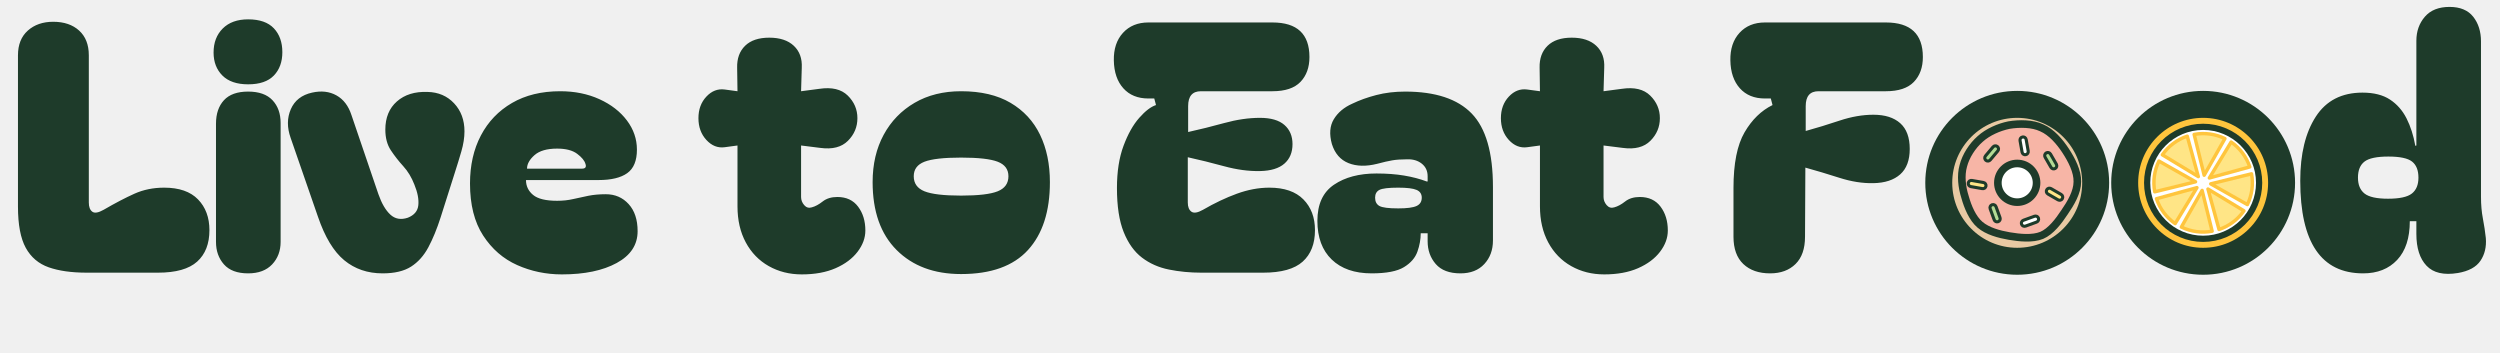
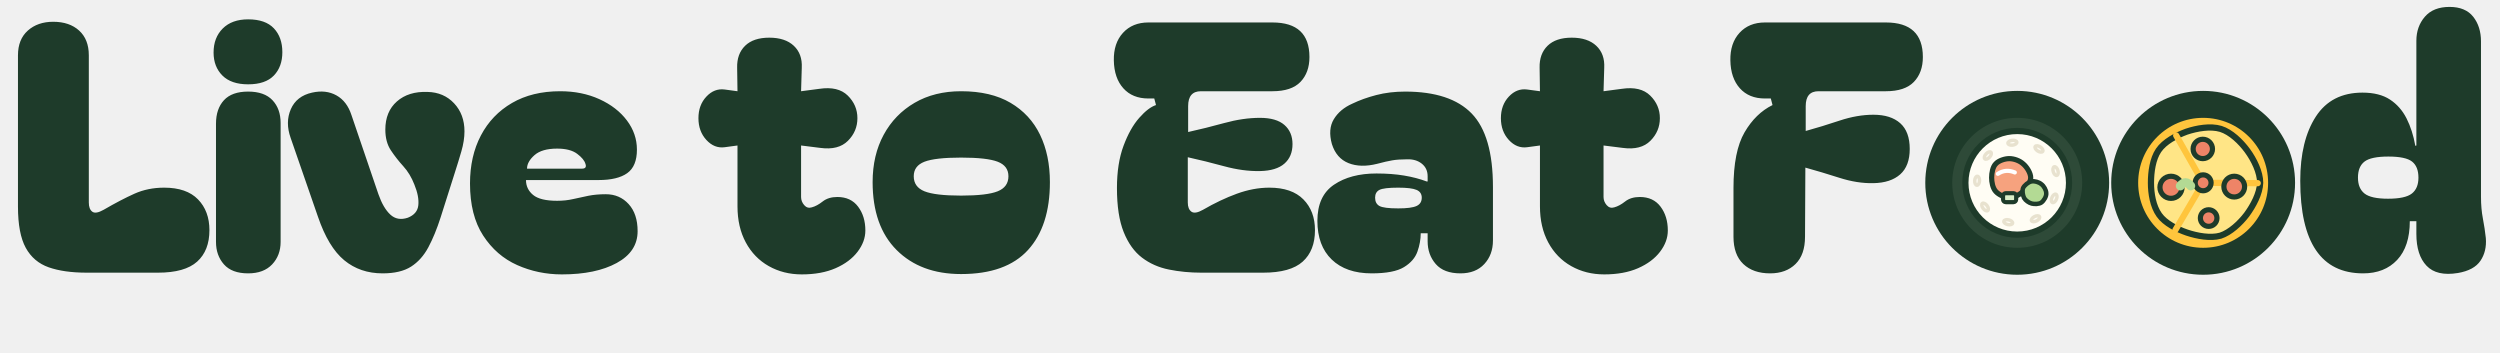
- <svg xmlns="http://www.w3.org/2000/svg" viewBox="-2.0 -2.0 723.4 102.0" role="img" aria-label="Live to Eat Food, the o’s in Food drawn as a donut and a lemon slice">
-   <circle cx="581.7" cy="50.9" r="22.7" fill="#E8C9A3" stroke="#1E3B2A" stroke-width="0.0" />
-   <path d="M599.1 50.6 C599.1 53.6 597.2 56.8 595.4 59.4 C593.7 62.0 591.4 65.0 588.8 66.1 C586.1 67.2 582.4 66.8 579.4 66.3 C576.5 65.8 573.1 64.9 570.9 63.0 C568.8 61.2 567.4 57.9 566.6 55.0 C565.7 52.2 565.3 48.8 566.1 46.0 C566.8 43.2 568.7 40.2 571.0 38.2 C573.2 36.2 576.4 34.8 579.3 34.2 C582.3 33.7 586.1 33.7 588.8 35.0 C591.6 36.2 594.0 39.0 595.7 41.6 C597.4 44.2 599.2 47.6 599.1 50.6Z" fill="#F7B5A6" stroke="#1E3B2A" stroke-width="2.2" stroke-linejoin="round" />
-   <circle cx="581.7" cy="50.9" r="5.6" fill="#FFFFFF" stroke="#1E3B2A" stroke-width="2.2" />
-   <rect x="589.9" y="53.3" width="5.2" height="1.8" rx="0.9" fill="#FFE586" stroke="#1E3B2A" stroke-width="0.9" transform="rotate(30 592.5 54.2)" />
-   <rect x="582.8" y="61.1" width="5.2" height="1.8" rx="0.9" fill="#FFFFFF" stroke="#1E3B2A" stroke-width="0.9" transform="rotate(-20 585.4 62.0)" />
-   <rect x="572.7" y="58.8" width="5.2" height="1.8" rx="0.9" fill="#B3DA94" stroke="#1E3B2A" stroke-width="0.9" transform="rotate(70 575.3 59.7)" />
-   <rect x="567.5" y="50.5" width="5.2" height="1.8" rx="0.9" fill="#FFE586" stroke="#1E3B2A" stroke-width="0.9" transform="rotate(10 570.1 51.4)" />
-   <rect x="571.7" y="41.5" width="5.2" height="1.8" rx="0.9" fill="#B3DA94" stroke="#1E3B2A" stroke-width="0.9" transform="rotate(-50 574.3 42.4)" />
-   <rect x="581.1" y="39.3" width="5.2" height="1.8" rx="0.9" fill="#FFFFFF" stroke="#1E3B2A" stroke-width="0.9" transform="rotate(80 583.7 40.2)" />
-   <rect x="588.8" y="43.6" width="5.2" height="1.8" rx="0.9" fill="#B3DA94" stroke="#1E3B2A" stroke-width="0.9" transform="rotate(60 591.4 44.5)" />
+ <svg xmlns="http://www.w3.org/2000/svg" viewBox="-2.0 -2.0 723.4 102.0" role="img" aria-label="Live to Eat Food, the o’s in Food drawn as a sushi roll and a pizza">
+   <circle cx="581.7" cy="50.9" r="22.7" fill="#2E4A38" stroke="#1E3B2A" stroke-width="0.0" />
+   <circle cx="581.7" cy="50.9" r="15.0" fill="#FFFDF4" stroke="#1E3B2A" stroke-width="1.8" />
+   <ellipse cx="592.4" cy="55.4" rx="1.3" ry="0.7" fill="none" stroke="#E8E2CF" stroke-width="1.0" transform="rotate(113 592.4 55.4)" />
+   <ellipse cx="587.0" cy="61.3" rx="1.3" ry="0.7" fill="none" stroke="#E8E2CF" stroke-width="1.0" transform="rotate(153 587.0 61.3)" />
+   <ellipse cx="579.1" cy="62.3" rx="1.3" ry="0.7" fill="none" stroke="#E8E2CF" stroke-width="1.0" transform="rotate(193 579.1 62.3)" />
+   <ellipse cx="572.4" cy="57.9" rx="1.3" ry="0.7" fill="none" stroke="#E8E2CF" stroke-width="1.0" transform="rotate(233 572.4 57.9)" />
+   <ellipse cx="570.1" cy="50.3" rx="1.3" ry="0.7" fill="none" stroke="#E8E2CF" stroke-width="1.0" transform="rotate(273 570.1 50.3)" />
+   <ellipse cx="573.2" cy="43.0" rx="1.3" ry="0.7" fill="none" stroke="#E8E2CF" stroke-width="1.0" transform="rotate(313 573.2 43.0)" />
+   <ellipse cx="580.3" cy="39.3" rx="1.3" ry="0.7" fill="none" stroke="#E8E2CF" stroke-width="1.0" transform="rotate(353 580.3 39.3)" />
+   <ellipse cx="588.0" cy="41.1" rx="1.3" ry="0.7" fill="none" stroke="#E8E2CF" stroke-width="1.0" transform="rotate(393 588.0 41.1)" />
+   <ellipse cx="592.8" cy="47.5" rx="1.3" ry="0.7" fill="none" stroke="#E8E2CF" stroke-width="1.0" transform="rotate(433 592.8 47.5)" />
+   <path d="M585.6 49.4 C585.6 50.7 584.5 52.4 583.4 53.4 C582.4 54.3 580.8 55.2 579.4 55.2 C578.1 55.2 576.3 54.3 575.5 53.4 C574.6 52.4 574.3 50.7 574.3 49.4 C574.3 48.1 574.6 46.3 575.5 45.4 C576.3 44.5 578.1 43.9 579.4 43.9 C580.8 43.9 582.4 44.5 583.4 45.4 C584.5 46.3 585.6 48.1 585.6 49.4Z" fill="#F6A27E" stroke="#1E3B2A" stroke-width="1.5" stroke-linejoin="round" />
+   <path d="M576.1 48.3 q2.3 -1.5 4.9 -0.4" fill="none" stroke="#FFFFFF" stroke-width="1.2" stroke-linecap="round" />
+   <path d="M590.1 53.9 C590.2 54.8 589.4 56.1 588.7 56.6 C588.0 57.1 586.7 57.1 585.9 56.9 C585.1 56.7 584.1 56.0 583.7 55.3 C583.3 54.5 583.1 53.2 583.4 52.4 C583.8 51.6 584.9 50.7 585.8 50.5 C586.7 50.3 588.0 50.7 588.7 51.3 C589.4 51.8 590.1 53.0 590.1 53.9Z" fill="#B3DA94" stroke="#1E3B2A" stroke-width="1.3" stroke-linejoin="round" />
+   <rect x="577.6" y="53.9" width="3.8" height="2.6" rx="0.8" fill="#DCEFC8" stroke="#1E3B2A" stroke-width="1.2" />
  <circle cx="581.7" cy="50.9" r="22.7" fill="none" stroke="#1E3B2A" stroke-width="7.8" />
  <circle cx="635.5" cy="50.9" r="22.7" fill="#FFC53D" stroke="#1E3B2A" stroke-width="0.0" />
-   <circle cx="635.5" cy="50.9" r="16.2" fill="#FFFFFF" stroke="#1E3B2A" stroke-width="1.8" />
-   <path d="M633.7 52.3 L627.4 62.7 A14.3 14.3 0 0 1 622.0 55.5 Z" fill="#FFE586" stroke="#FFC53D" stroke-width="1.0" stroke-linejoin="round" />
-   <path d="M633.3 50.6 L621.5 53.5 A14.3 14.3 0 0 1 622.7 44.6 Z" fill="#FFE586" stroke="#FFC53D" stroke-width="1.0" stroke-linejoin="round" />
-   <path d="M634.1 49.1 L623.7 42.8 A14.3 14.3 0 0 1 630.9 37.4 Z" fill="#FFE586" stroke="#FFC53D" stroke-width="1.0" stroke-linejoin="round" />
-   <path d="M635.8 48.7 L632.9 36.9 A14.3 14.3 0 0 1 641.8 38.1 Z" fill="#FFE586" stroke="#FFC53D" stroke-width="1.0" stroke-linejoin="round" />
-   <path d="M637.3 49.5 L643.6 39.1 A14.3 14.3 0 0 1 649.0 46.3 Z" fill="#FFE586" stroke="#FFC53D" stroke-width="1.0" stroke-linejoin="round" />
-   <path d="M637.7 51.2 L649.5 48.3 A14.3 14.3 0 0 1 648.3 57.2 Z" fill="#FFE586" stroke="#FFC53D" stroke-width="1.0" stroke-linejoin="round" />
-   <path d="M636.9 52.7 L647.3 59.0 A14.3 14.3 0 0 1 640.1 64.4 Z" fill="#FFE586" stroke="#FFC53D" stroke-width="1.0" stroke-linejoin="round" />
-   <path d="M635.2 53.1 L638.1 64.9 A14.3 14.3 0 0 1 629.2 63.7 Z" fill="#FFE586" stroke="#FFC53D" stroke-width="1.0" stroke-linejoin="round" />
+   <path d="M652.0 50.9 C651.9 54.0 650.0 57.5 648.1 60.1 C646.2 62.6 643.3 65.3 640.5 66.2 C637.6 67.0 633.8 66.3 630.8 65.3 C627.9 64.3 624.5 62.6 622.8 60.2 C621.0 57.7 620.4 54.0 620.4 50.9 C620.4 47.8 620.9 44.0 622.6 41.5 C624.3 39.0 627.7 37.2 630.7 36.1 C633.7 35.1 637.6 34.4 640.6 35.3 C643.5 36.2 646.4 39.0 648.3 41.6 C650.2 44.2 652.0 47.8 652.0 50.9Z" fill="#FFE586" stroke="#1E3B2A" stroke-width="1.8" stroke-linejoin="round" />
+   <path d="M635.5 50.9 L627.5 64.5" stroke="#FFC53D" stroke-width="1.8" stroke-linecap="round" />
+   <path d="M635.5 50.9 L627.7 37.2" stroke="#FFC53D" stroke-width="1.8" stroke-linecap="round" />
+   <path d="M635.5 50.9 L651.3 51.0" stroke="#FFC53D" stroke-width="1.8" stroke-linecap="round" />
+   <circle cx="626.2" cy="52.2" r="3.2" fill="#EE8467" stroke="#1E3B2A" stroke-width="1.5" />
+   <circle cx="635.4" cy="41.1" r="2.8" fill="#EE8467" stroke="#1E3B2A" stroke-width="1.5" />
+   <circle cx="644.5" cy="52.0" r="3.0" fill="#EE8467" stroke="#1E3B2A" stroke-width="1.5" />
+   <circle cx="637.1" cy="61.1" r="2.4" fill="#EE8467" stroke="#1E3B2A" stroke-width="1.5" />
+   <circle cx="635.5" cy="50.9" r="2.3" fill="#EE8467" stroke="#1E3B2A" stroke-width="1.5" />
+   <path d="M628.9 51.8 q1.5 -1.9 3.0 0" fill="none" stroke="#B3DA94" stroke-width="2.6" stroke-linecap="round" />
  <circle cx="635.5" cy="50.9" r="22.7" fill="none" stroke="#1E3B2A" stroke-width="7.8" />
  <path fill="#1E3B2A" d="M3.2 14Q3.2 9.4 6.05 6.85Q8.9 4.3 13.4 4.3Q18.1 4.3 20.9 6.85Q23.7 9.4 23.7 14V56.6Q23.7 58.5 24.7 59.25Q25.7 60 28.0 58.7Q33.0 55.8 36.9 54.05Q40.8 52.3 45.5 52.3Q52.0 52.3 55.3 55.7Q58.6 59.1 58.6 64.6Q58.6 70.5 55.05 73.7Q51.5 76.9 43.7 76.9H23.1Q16.5 76.9 12.1 75.35Q7.7 73.8 5.45 69.7Q3.2 65.6 3.2 57.8ZM59.8 13.2Q59.8 8.9 62.45 6.25Q65.1 3.6 69.8 3.6Q74.8 3.6 77.25 6.2Q79.7 8.8 79.7 13.1Q79.7 17.3 77.25 19.85Q74.8 22.4 69.8 22.4Q64.9 22.4 62.35 19.85Q59.8 17.3 59.8 13.2ZM69.8 77.1Q65.1 77.1 62.8 74.5Q60.5 71.9 60.5 68.0V33.8Q60.5 29.5 62.8 27Q65.1 24.5 69.8 24.5Q74.5 24.5 76.85 27Q79.2 29.5 79.2 33.6V68.0Q79.2 71.9 76.75 74.5Q74.3 77.1 69.8 77.1ZM108.7 77.1Q102.2 77.1 97.6 73.3Q93.0 69.5 90.0 60.7L82.1 37.9Q80.5 33.4 82.15 29.6Q83.8 25.8 88.3 24.8Q92.3 23.9 95.35 25.6Q98.4 27.3 99.7 31.3L107.5 54.2Q108.9 58.2 110.95 60.1Q113.0 62 116.0 61Q118.8 59.9 119.05 57.35Q119.3 54.8 117.9 51.4Q116.7 48.3 114.7 46.1Q112.7 43.9 111.1 41.5Q109.5 39.1 109.5 35.5Q109.5 30.3 112.85 27.35Q116.2 24.4 121.7 24.6Q126.4 24.7 129.4 27.9Q132.4 31.1 132.4 36Q132.4 38.7 131.5 41.8Q130.6 44.9 129.5 48.3L125.5 60.9Q123.9 65.9 121.95 69.55Q120.0 73.2 116.95 75.15Q113.9 77.1 108.7 77.1ZM134.0 51.1Q134.0 43.2 137.15 37.2Q140.3 31.2 146.15 27.8Q152.0 24.4 160.1 24.4Q166.4 24.4 171.45 26.7Q176.5 29 179.4 32.85Q182.3 36.7 182.3 41.3Q182.3 46.1 179.5 48.1Q176.7 50.1 171.2 50.1H150.2Q150.2 52.7 152.25 54.4Q154.3 56.1 159.2 56.1Q161.7 56.1 163.85 55.6Q166.0 55.1 168.25 54.65Q170.5 54.2 173.3 54.2Q177.3 54.2 179.9 57.05Q182.5 59.9 182.5 64.9Q182.5 70.8 176.45 74.1Q170.4 77.4 160.6 77.4Q153.7 77.4 147.65 74.7Q141.6 72.0 137.8 66.15Q134.0 60.3 134.0 51.1ZM166.4 46.8Q167.9 46.8 167.4 45.4Q167.0 44 165.0 42.5Q163.0 41 159.2 41Q154.8 41 152.65 42.9Q150.5 44.8 150.5 46.8ZM230.0 77.4Q224.7 77.4 220.45 75.0Q216.2 72.6 213.8 68.15Q211.4 63.7 211.4 57.7V40.1L207.7 40.6Q204.7 41 202.4 38.5Q200.1 36 200.1 32.2Q200.1 28.4 202.4 25.95Q204.7 23.5 207.7 23.9L211.4 24.4L211.3 17.6Q211.2 13.6 213.6 11.25Q216 8.9 220.6 8.9Q225.2 8.9 227.7 11.25Q230.2 13.6 230.0 17.6L229.8 24.4L235.1 23.7Q240.5 22.9 243.3 25.65Q246.1 28.4 246.1 32.2Q246.1 36 243.35 38.75Q240.6 41.5 235.4 40.8L229.8 40.1V55Q229.8 56.3 230.7 57.35Q231.6 58.4 232.9 58Q234.4 57.6 236.05 56.3Q237.7 55 240.3 55Q244.2 55 246.3 57.8Q248.4 60.6 248.4 64.7Q248.4 67.9 246.15 70.85Q243.9 73.8 239.8 75.6Q235.7 77.4 230.0 77.4ZM276.1 77.3Q264.4 77.3 257.45 70.35Q250.5 63.4 250.5 50.7Q250.5 42.9 253.7 37Q256.9 31.1 262.65 27.75Q268.4 24.4 276.1 24.4Q284.7 24.4 290.4 27.75Q296.1 31.1 298.95 37Q301.8 42.9 301.8 50.7Q301.8 63.4 295.45 70.35Q289.1 77.3 276.1 77.3ZM262.4 49Q262.4 52.1 265.5 53.35Q268.6 54.6 276.1 54.6Q283.6 54.6 286.7 53.35Q289.8 52.1 289.8 49Q289.8 46 286.7 44.8Q283.6 43.6 276.1 43.6Q268.6 43.6 265.5 44.8Q262.4 46 262.4 49ZM345.6 76.9Q340.7 76.9 336.25 76.0Q331.8 75.1 328.45 72.55Q325.1 70.0 323.15 65.15Q321.2 60.3 321.2 52.4Q321.2 45.3 323.1 40.2Q325.0 35.1 327.65 32.1Q330.3 29.1 332.5 28.4L332.0 26.5H330.3Q325.7 26.5 323.05 23.55Q320.4 20.6 320.3 15.5Q320.2 10.5 322.95 7.5Q325.7 4.5 330.3 4.5H366.2Q376.9 4.5 376.9 14.5Q376.9 19 374.3 21.7Q371.7 24.4 366.2 24.4H345.5Q341.8 24.4 341.8 28.7V36.2Q346.8 35.1 352.25 33.6Q357.7 32.1 362.6 32.1Q367.3 32.1 369.65 34.15Q372.0 36.2 372.0 39.7Q372.0 43.3 369.65 45.35Q367.3 47.4 362.6 47.5Q357.7 47.6 352.2 46.1Q346.7 44.6 341.7 43.5V56.6Q341.7 58.5 342.75 59.25Q343.8 60 346.1 58.7Q351.1 55.8 355.9 54.05Q360.7 52.3 365.3 52.3Q371.8 52.3 375.15 55.7Q378.5 59.1 378.5 64.6Q378.5 70.5 374.95 73.7Q371.4 76.9 363.5 76.9ZM394.9 77.1Q387.5 77.1 383.35 73.1Q379.2 69.1 379.2 61.9Q379.2 54.7 384.0 51.45Q388.8 48.2 396.3 48.2Q400.7 48.2 404.3 48.8Q407.9 49.4 410.8 50.5H411.1V49Q411.1 46.7 409.4 45.35Q407.7 44 405.1 44.1Q402.6 44.1 400.85 44.4Q399.1 44.7 396.5 45.4Q391.7 46.6 388.2 45.2Q384.7 43.8 383.4 39.7Q382.2 35.4 383.95 32.5Q385.7 29.6 389.3 28Q392.4 26.5 396.25 25.5Q400.1 24.5 404.6 24.5Q417.7 24.5 423.85 30.85Q430.0 37.2 430.0 52.1V67.6Q430.0 71.7 427.5 74.4Q425.0 77.1 420.6 77.1Q415.8 77.1 413.45 74.4Q411.1 71.7 411.1 67.8V65.5H409.1Q409.1 68.1 408.15 70.8Q407.2 73.5 404.25 75.3Q401.3 77.1 394.9 77.1ZM395.9 55.2Q395.9 56.9 397.15 57.6Q398.4 58.3 402.6 58.3Q406.4 58.3 407.9 57.6Q409.4 56.9 409.4 55.2Q409.4 53.6 407.9 52.95Q406.4 52.3 402.6 52.3Q398.4 52.3 397.15 52.95Q395.9 53.6 395.9 55.2ZM462.2 77.4Q456.9 77.4 452.65 75.0Q448.4 72.6 446.0 68.15Q443.6 63.7 443.6 57.7V40.1L439.9 40.6Q436.9 41 434.6 38.5Q432.3 36 432.3 32.2Q432.3 28.4 434.6 25.95Q436.9 23.5 439.9 23.9L443.6 24.4L443.5 17.6Q443.4 13.6 445.8 11.25Q448.2 8.9 452.8 8.9Q457.4 8.9 459.9 11.25Q462.4 13.6 462.2 17.6L462.0 24.4L467.3 23.7Q472.7 22.9 475.5 25.65Q478.3 28.4 478.3 32.2Q478.3 36 475.55 38.75Q472.8 41.5 467.6 40.8L462.0 40.1V55Q462.0 56.3 462.9 57.35Q463.8 58.4 465.1 58Q466.6 57.6 468.25 56.3Q469.9 55 472.5 55Q476.4 55 478.5 57.8Q480.6 60.6 480.6 64.7Q480.6 67.9 478.35 70.85Q476.1 73.8 472.0 75.6Q467.9 77.4 462.2 77.4ZM510.2 77.1Q505.3 77.1 502.45 74.4Q499.6 71.7 499.6 66.5V52.4Q499.6 41.8 502.8 36.3Q506.0 30.8 510.9 28.4L510.4 26.5H508.7Q504.1 26.5 501.45 23.55Q498.8 20.6 498.7 15.5Q498.6 10.5 501.35 7.5Q504.1 4.5 508.7 4.5H543.7Q554.4 4.5 554.4 14.5Q554.4 19 551.8 21.7Q549.2 24.4 543.7 24.4H524.2Q520.5 24.4 520.5 28.7V35.9Q525.2 34.6 530.3 32.9Q535.4 31.2 540.1 31.2Q545.1 31.2 547.85 33.65Q550.6 36.1 550.6 41.1Q550.6 46 547.85 48.45Q545.1 50.9 540.1 51Q535.4 51.1 530.25 49.45Q525.1 47.8 520.4 46.5L520.3 66.5Q520.3 71.7 517.55 74.4Q514.8 77.1 510.2 77.1ZM681.8 77.1Q663.6 77.1 663.6 50.3Q663.6 38.7 668.1 31.75Q672.6 24.8 681.6 24.8Q686.5 24.8 689.55 26.8Q692.6 28.8 694.35 32.25Q696.1 35.7 696.9 40.2L697.2 40.1V9.8Q697.2 5.7 699.65 2.85Q702.1 -1.4210854715202004e-14 706.8 -1.4210854715202004e-14Q711.4 -1.4210854715202004e-14 713.65 2.85Q715.9 5.7 715.9 10V55Q715.9 58.4 716.45 61.25Q717 64.1 717.3 66.9Q717.6 70.7 715.75 73.45Q713.9 76.2 709.2 77.0Q703.1 78.0 700.15 74.9Q697.2 71.8 697.2 65.7V62H695.3Q695.3 69.3 691.65 73.2Q688 77.1 681.8 77.1ZM680.3 49.4Q680.3 52.5 682.2 54Q684.1 55.5 689 55.5Q694 55.5 695.9 54Q697.8 52.5 697.8 49.4Q697.8 46.2 695.95 44.75Q694.1 43.3 689.1 43.3Q684.1 43.3 682.2 44.75Q680.3 46.2 680.3 49.4Z" />
</svg>
